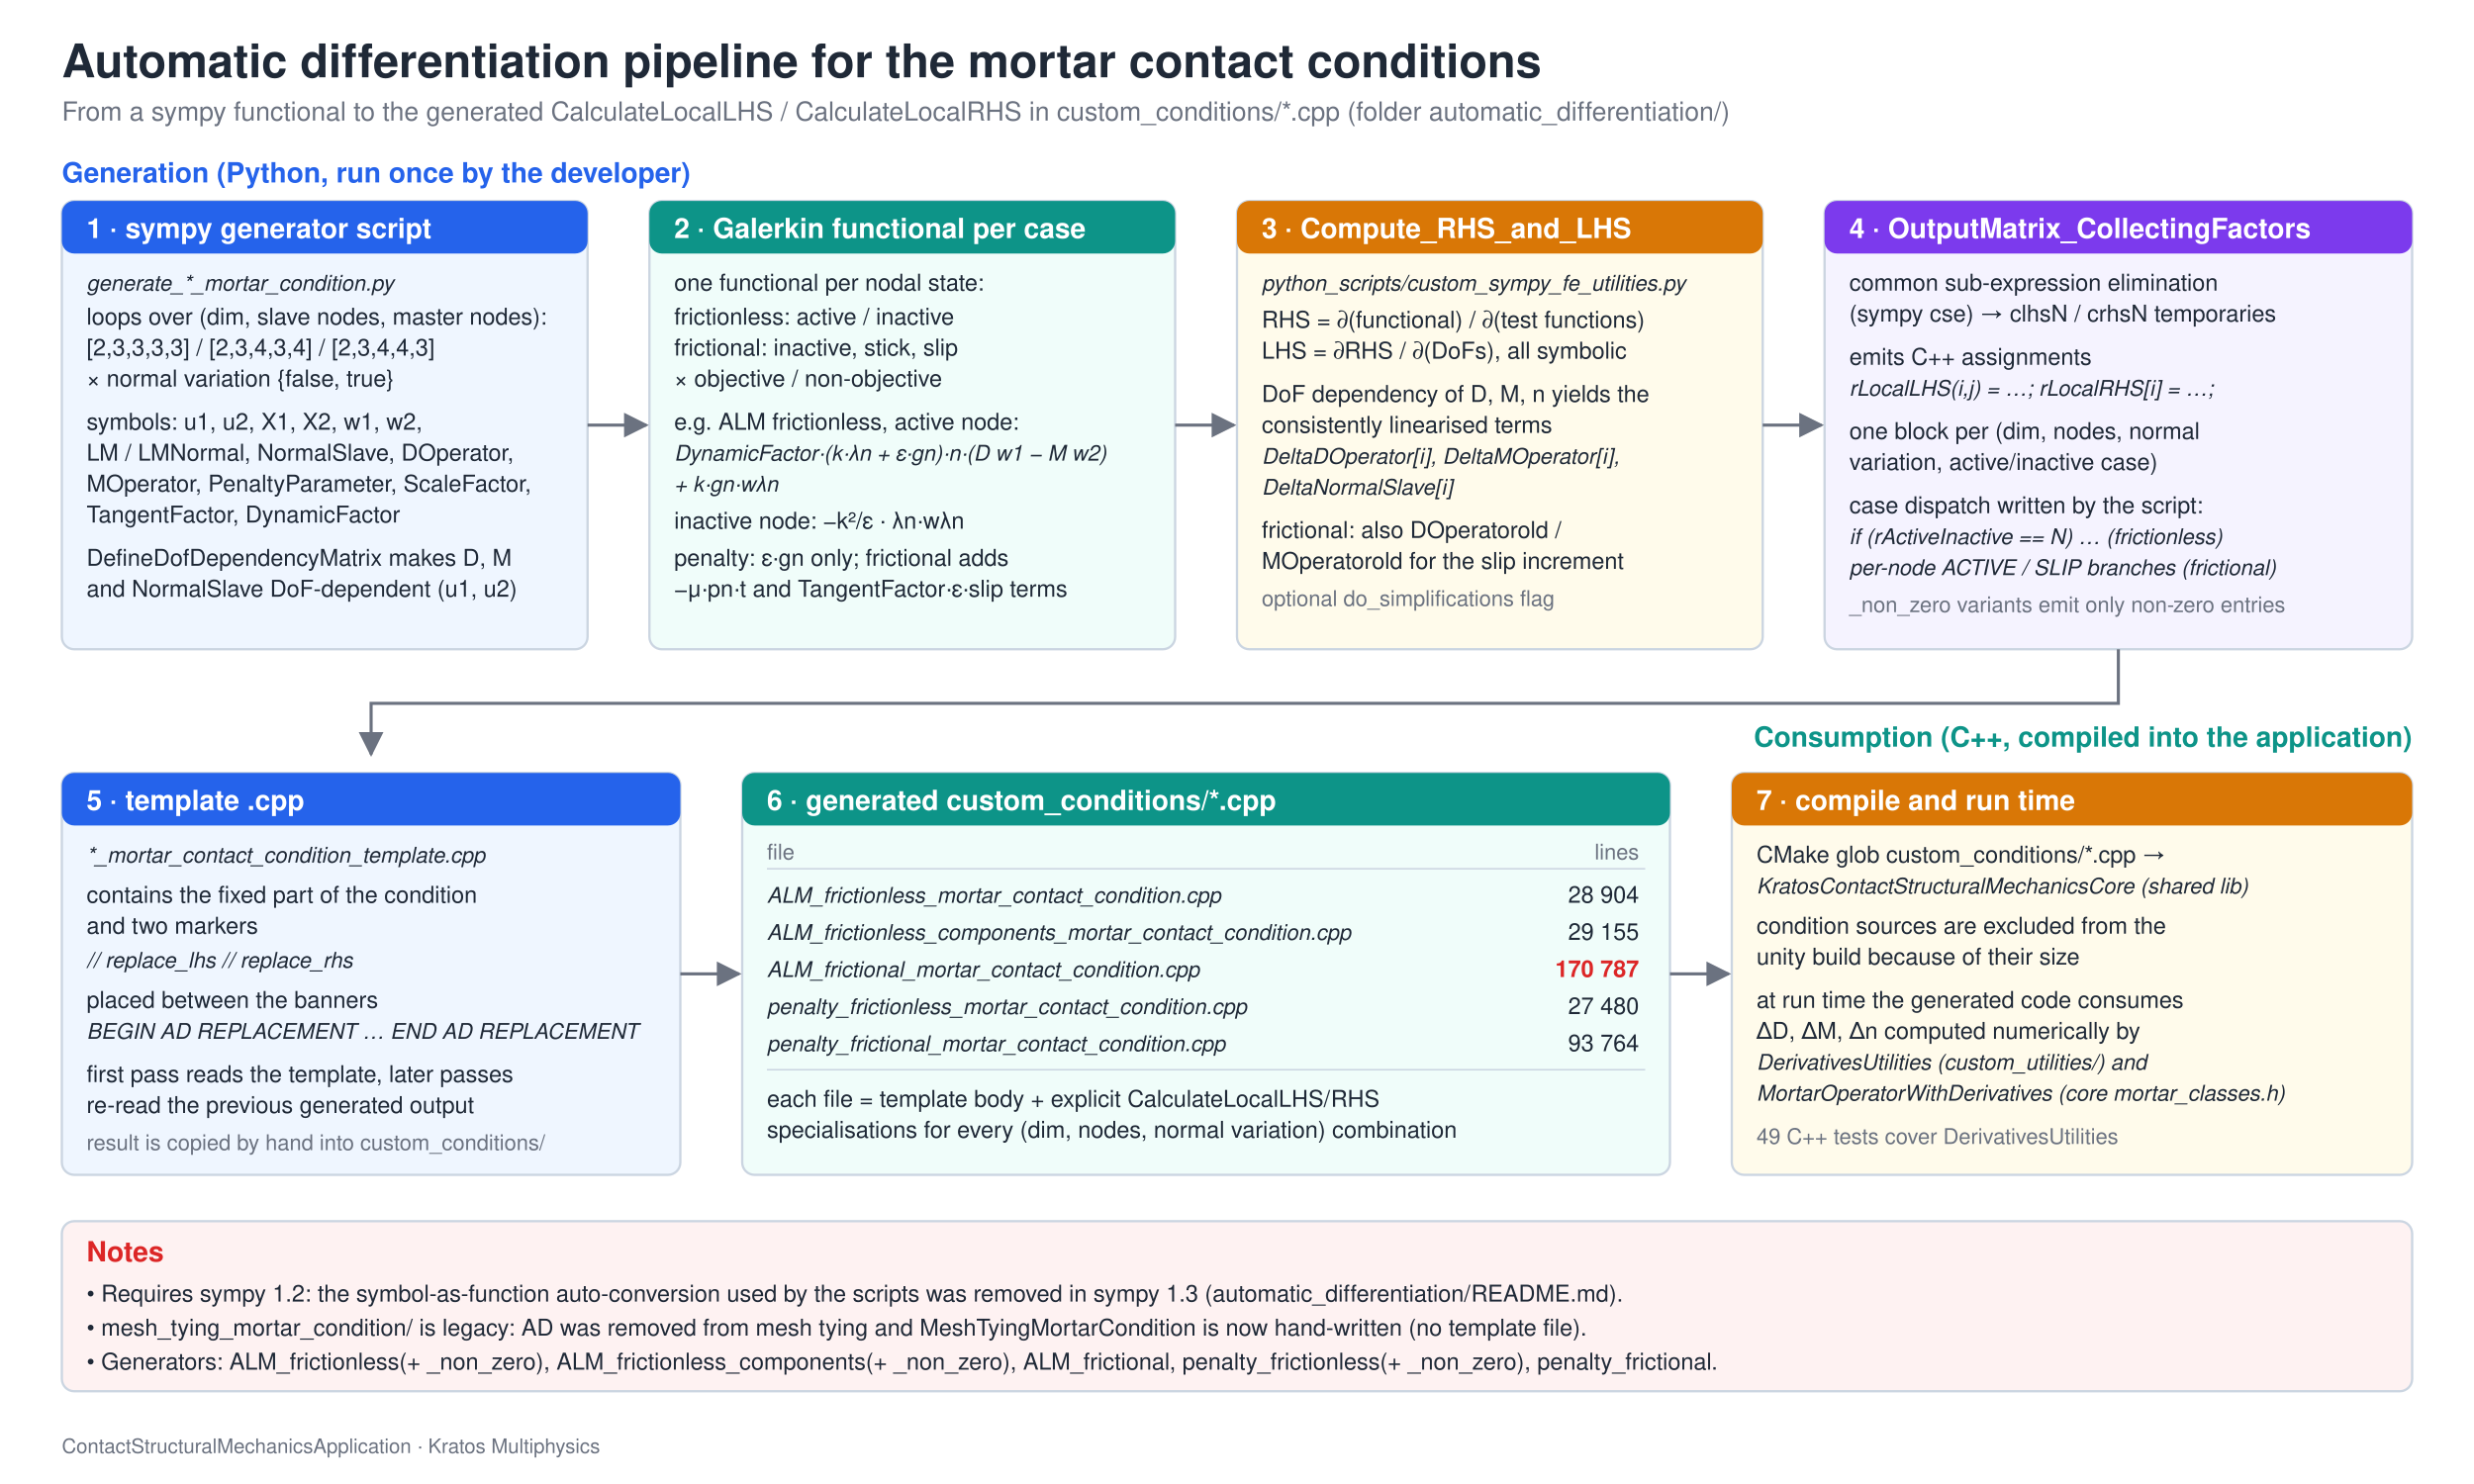
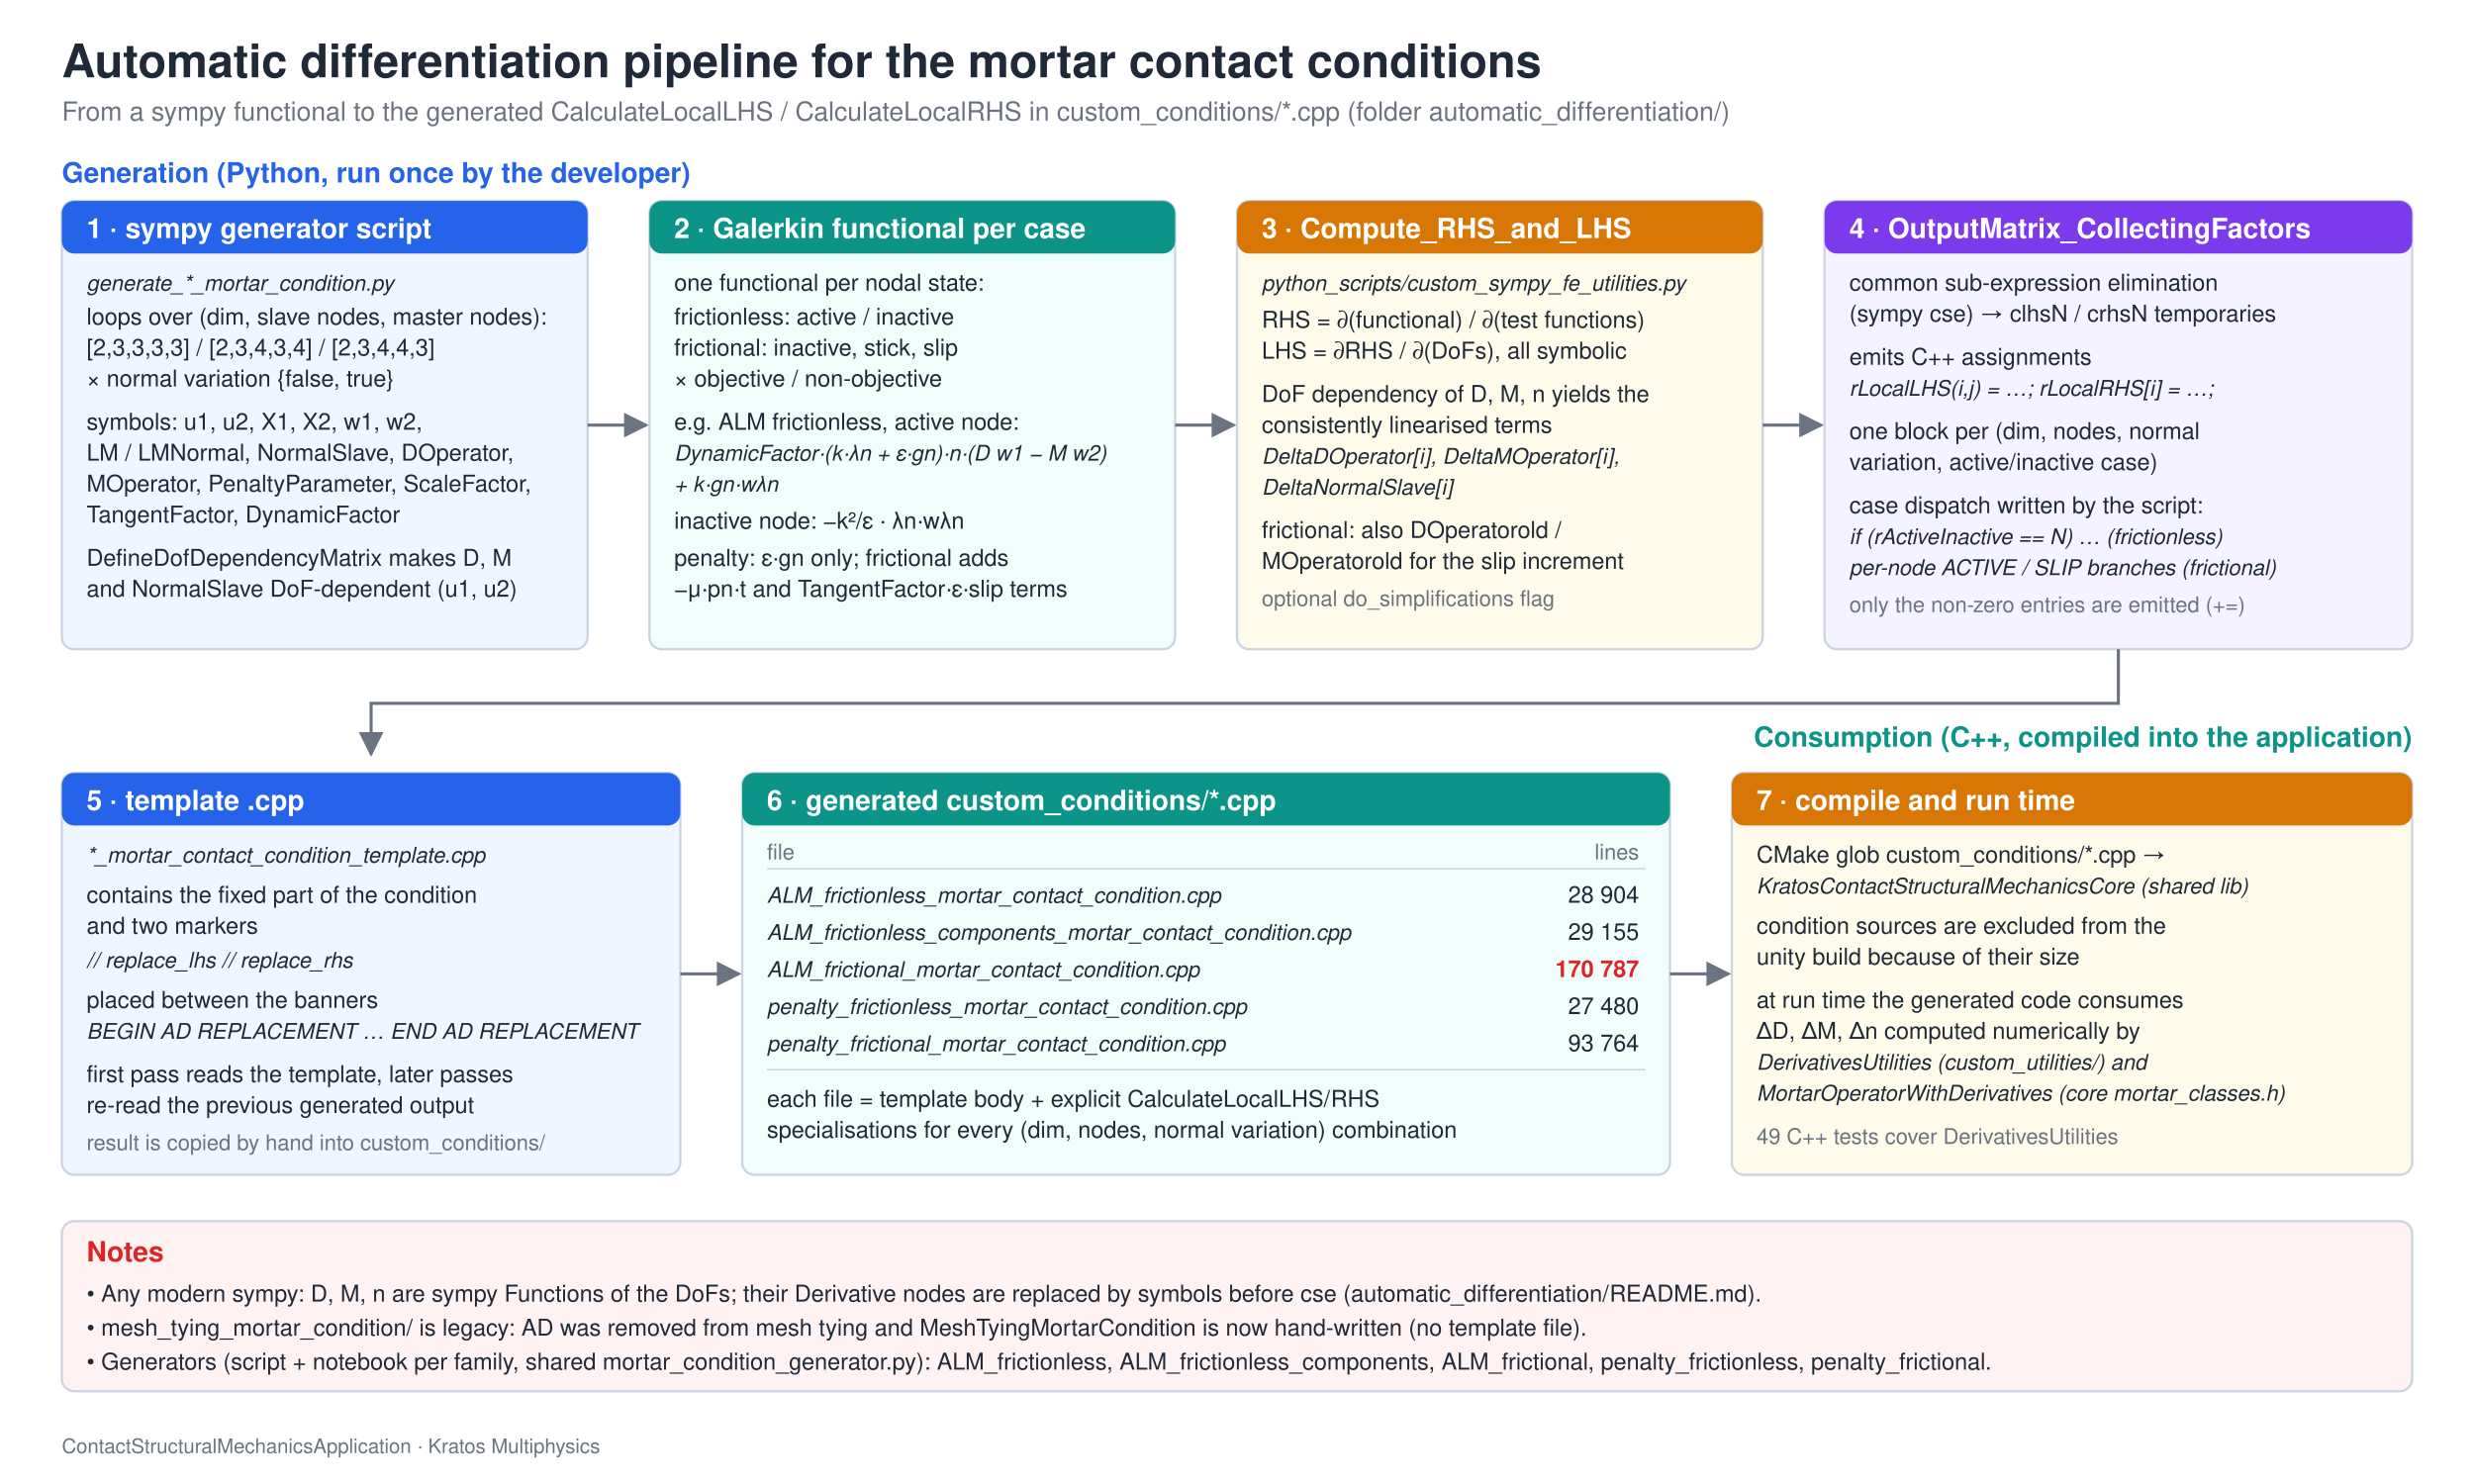
<svg xmlns="http://www.w3.org/2000/svg" viewBox="0 0 1600 960" width="1600" height="960">
  <style>
text{font-family:Helvetica,Arial,sans-serif;fill:#1f2937}
.title{font-size:30px;font-weight:700}
.sub{font-size:17px;fill:#6b7280}
.hd{font-size:18px;font-weight:700}
.t{font-size:15px}
.s{font-size:14px;fill:#6b7280}
.c{font-size:14px;fill:#1f2937;font-style:italic}
.foot{font-size:13px;fill:#6b7280}
.box{stroke:#cbd5e1;stroke-width:1.5}
.blue{fill:#eff6ff}.teal{fill:#f0fdfa}.amber{fill:#fffbeb}.purple{fill:#f5f3ff}.red{fill:#fef2f2}
.hb{fill:#2563eb}.ht{fill:#0d9488}.ha{fill:#d97706}.hp{fill:#7c3aed}.hr{fill:#dc2626}
.ar{stroke:#6b7280;stroke-width:2;fill:none;marker-end:url(#ar)}
.w{fill:#fff}
</style>
  <defs>
    <marker id="ar" viewBox="0 0 10 10" refX="9" refY="5" markerWidth="8" markerHeight="8" orient="auto-start-reverse">
      <path d="M0,0 L10,5 L0,10 z" fill="#6b7280" />
    </marker>
  </defs>
  <rect width="1600" height="960" fill="#fff" />
  <text x="40" y="50" class="title">Automatic differentiation pipeline for the mortar contact conditions</text>
  <text x="40" y="78" class="sub">From a sympy functional to the generated CalculateLocalLHS / CalculateLocalRHS in custom_conditions/*.cpp (folder automatic_differentiation/)</text>
  <text x="40" y="118" class="hd" style="fill:#2563eb">Generation (Python, run once by the developer)</text>
  <rect x="40" y="130" width="340" height="290" rx="8" class="box blue" />
  <rect x="40" y="130" width="340" height="34" rx="8" class="hb" />
  <text x="56" y="154" class="hd" style="fill:#fff">1 · sympy generator script</text>
  <text x="56" y="188" class="c">generate_*_mortar_condition.py</text>
  <text x="56" y="210" class="t">loops over (dim, slave nodes, master nodes):</text>
  <text x="56" y="230" class="t">[2,3,3,3,3] / [2,3,4,3,4] / [2,3,4,4,3]</text>
  <text x="56" y="250" class="t">× normal variation {false, true}</text>
  <text x="56" y="278" class="t">symbols: u1, u2, X1, X2, w1, w2,</text>
  <text x="56" y="298" class="t">LM / LMNormal, NormalSlave, DOperator,</text>
  <text x="56" y="318" class="t">MOperator, PenaltyParameter, ScaleFactor,</text>
  <text x="56" y="338" class="t">TangentFactor, DynamicFactor</text>
  <text x="56" y="366" class="t">DefineDofDependencyMatrix makes D, M</text>
  <text x="56" y="386" class="t">and NormalSlave DoF-dependent (u1, u2)</text>
  <rect x="420" y="130" width="340" height="290" rx="8" class="box teal" />
  <rect x="420" y="130" width="340" height="34" rx="8" class="ht" />
  <text x="436" y="154" class="hd" style="fill:#fff">2 · Galerkin functional per case</text>
  <text x="436" y="188" class="t">one functional per nodal state:</text>
  <text x="436" y="210" class="t">frictionless: active / inactive</text>
  <text x="436" y="230" class="t">frictional: inactive, stick, slip</text>
  <text x="436" y="250" class="t">    × objective / non-objective</text>
  <text x="436" y="278" class="t">e.g. ALM frictionless, active node:</text>
  <text x="436" y="298" class="c">DynamicFactor·(k·λn + ε·gn)·n·(D w1 − M w2)</text>
  <text x="436" y="318" class="c">+ k·gn·wλn</text>
  <text x="436" y="342" class="t">inactive node: −k²/ε · λn·wλn</text>
  <text x="436" y="366" class="t">penalty: ε·gn only; frictional adds</text>
  <text x="436" y="386" class="t">−μ·pn·t and TangentFactor·ε·slip terms</text>
  <rect x="800" y="130" width="340" height="290" rx="8" class="box amber" />
  <rect x="800" y="130" width="340" height="34" rx="8" class="ha" />
  <text x="816" y="154" class="hd" style="fill:#fff">3 · Compute_RHS_and_LHS</text>
  <text x="816" y="188" class="c">python_scripts/custom_sympy_fe_utilities.py</text>
  <text x="816" y="212" class="t">RHS = ∂(functional) / ∂(test functions)</text>
  <text x="816" y="232" class="t">LHS = ∂RHS / ∂(DoFs), all symbolic</text>
  <text x="816" y="260" class="t">DoF dependency of D, M, n yields the</text>
  <text x="816" y="280" class="t">consistently linearised terms</text>
  <text x="816" y="300" class="c">DeltaDOperator[i], DeltaMOperator[i],</text>
  <text x="816" y="320" class="c">DeltaNormalSlave[i]</text>
  <text x="816" y="348" class="t">frictional: also DOperatorold /</text>
  <text x="816" y="368" class="t">MOperatorold for the slip increment</text>
  <text x="816" y="392" class="s">optional do_simplifications flag</text>
  <rect x="1180" y="130" width="380" height="290" rx="8" class="box purple" />
  <rect x="1180" y="130" width="380" height="34" rx="8" class="hp" />
  <text x="1196" y="154" class="hd" style="fill:#fff">4 · OutputMatrix_CollectingFactors</text>
  <text x="1196" y="188" class="t">common sub-expression elimination</text>
  <text x="1196" y="208" class="t">(sympy cse) → clhsN / crhsN temporaries</text>
  <text x="1196" y="236" class="t">emits C++ assignments</text>
  <text x="1196" y="256" class="c">rLocalLHS(i,j) = …;  rLocalRHS[i] = …;</text>
  <text x="1196" y="284" class="t">one block per (dim, nodes, normal</text>
  <text x="1196" y="304" class="t">variation, active/inactive case)</text>
  <text x="1196" y="332" class="t">case dispatch written by the script:</text>
  <text x="1196" y="352" class="c">if (rActiveInactive == N) … (frictionless)</text>
  <text x="1196" y="372" class="c">per-node ACTIVE / SLIP branches (frictional)</text>
-   <text x="1196" y="396" class="s">_non_zero variants emit only non-zero entries</text>
+   <text x="1196" y="396" class="s">only the non-zero entries are emitted (+=)</text>
  <path d="M380,275 L418,275" class="ar" />
  <path d="M760,275 L798,275" class="ar" />
  <path d="M1140,275 L1178,275" class="ar" />
  <path d="M1370,420 L1370,455 L240,455 L240,488" class="ar" />
  <text x="1560" y="483" class="hd" style="fill:#0d9488" text-anchor="end">Consumption (C++, compiled into the application)</text>
  <rect x="40" y="500" width="400" height="260" rx="8" class="box blue" />
  <rect x="40" y="500" width="400" height="34" rx="8" class="hb" />
  <text x="56" y="524" class="hd" style="fill:#fff">5 · template .cpp</text>
  <text x="56" y="558" class="c">*_mortar_contact_condition_template.cpp</text>
  <text x="56" y="584" class="t">contains the fixed part of the condition</text>
  <text x="56" y="604" class="t">and two markers</text>
  <text x="56" y="626" class="c">// replace_lhs      // replace_rhs</text>
  <text x="56" y="652" class="t">placed between the banners</text>
  <text x="56" y="672" class="c">BEGIN AD REPLACEMENT … END AD REPLACEMENT</text>
  <text x="56" y="700" class="t">first pass reads the template, later passes</text>
  <text x="56" y="720" class="t">re-read the previous generated output</text>
  <text x="56" y="744" class="s">result is copied by hand into custom_conditions/</text>
  <rect x="480" y="500" width="600" height="260" rx="8" class="box teal" />
  <rect x="480" y="500" width="600" height="34" rx="8" class="ht" />
  <text x="496" y="524" class="hd" style="fill:#fff">6 · generated custom_conditions/*.cpp</text>
  <text x="496" y="556" class="s">file</text>
  <text x="1060" y="556" class="s" text-anchor="end">lines</text>
  <line x1="496" y1="562" x2="1064" y2="562" stroke="#cbd5e1" />
  <text x="496" y="584" class="c">ALM_frictionless_mortar_contact_condition.cpp</text>
  <text x="1060" y="584" class="t" text-anchor="end">28 904</text>
  <text x="496" y="608" class="c">ALM_frictionless_components_mortar_contact_condition.cpp</text>
  <text x="1060" y="608" class="t" text-anchor="end">29 155</text>
  <text x="496" y="632" class="c">ALM_frictional_mortar_contact_condition.cpp</text>
  <text x="1060" y="632" class="t" text-anchor="end" style="font-weight:700;fill:#dc2626">170 787</text>
  <text x="496" y="656" class="c">penalty_frictionless_mortar_contact_condition.cpp</text>
  <text x="1060" y="656" class="t" text-anchor="end">27 480</text>
  <text x="496" y="680" class="c">penalty_frictional_mortar_contact_condition.cpp</text>
  <text x="1060" y="680" class="t" text-anchor="end">93 764</text>
  <line x1="496" y1="692" x2="1064" y2="692" stroke="#cbd5e1" />
  <text x="496" y="716" class="t">each file = template body + explicit CalculateLocalLHS/RHS</text>
  <text x="496" y="736" class="t">specialisations for every (dim, nodes, normal variation) combination</text>
  <rect x="1120" y="500" width="440" height="260" rx="8" class="box amber" />
  <rect x="1120" y="500" width="440" height="34" rx="8" class="ha" />
  <text x="1136" y="524" class="hd" style="fill:#fff">7 · compile and run time</text>
  <text x="1136" y="558" class="t">CMake glob custom_conditions/*.cpp →</text>
  <text x="1136" y="578" class="c">KratosContactStructuralMechanicsCore (shared lib)</text>
  <text x="1136" y="604" class="t">condition sources are excluded from the</text>
  <text x="1136" y="624" class="t">unity build because of their size</text>
  <text x="1136" y="652" class="t">at run time the generated code consumes</text>
  <text x="1136" y="672" class="t">ΔD, ΔM, Δn computed numerically by</text>
  <text x="1136" y="692" class="c">DerivativesUtilities (custom_utilities/) and</text>
  <text x="1136" y="712" class="c">MortarOperatorWithDerivatives (core mortar_classes.h)</text>
  <text x="1136" y="740" class="s">49 C++ tests cover DerivativesUtilities</text>
  <path d="M440,630 L478,630" class="ar" />
  <path d="M1080,630 L1118,630" class="ar" />
  <rect x="40" y="790" width="1520" height="110" rx="8" class="box red" />
  <text x="56" y="816" class="hd" style="fill:#dc2626">Notes</text>
-   <text x="56" y="842" class="t">• Requires sympy 1.2: the symbol-as-function auto-conversion used by the scripts was removed in sympy 1.3 (automatic_differentiation/README.md).</text>
+   <text x="56" y="842" class="t">• Any modern sympy: D, M, n are sympy Functions of the DoFs; their Derivative nodes are replaced by symbols before cse (automatic_differentiation/README.md).</text>
  <text x="56" y="864" class="t">• mesh_tying_mortar_condition/ is legacy: AD was removed from mesh tying and MeshTyingMortarCondition is now hand-written (no template file).</text>
-   <text x="56" y="886" class="t">• Generators: ALM_frictionless(+ _non_zero), ALM_frictionless_components(+ _non_zero), ALM_frictional, penalty_frictionless(+ _non_zero), penalty_frictional.</text>
+   <text x="56" y="886" class="t">• Generators (script + notebook per family, shared mortar_condition_generator.py): ALM_frictionless, ALM_frictionless_components, ALM_frictional, penalty_frictionless, penalty_frictional.</text>
  <text x="40" y="940" class="foot">ContactStructuralMechanicsApplication · Kratos Multiphysics</text>
</svg>
